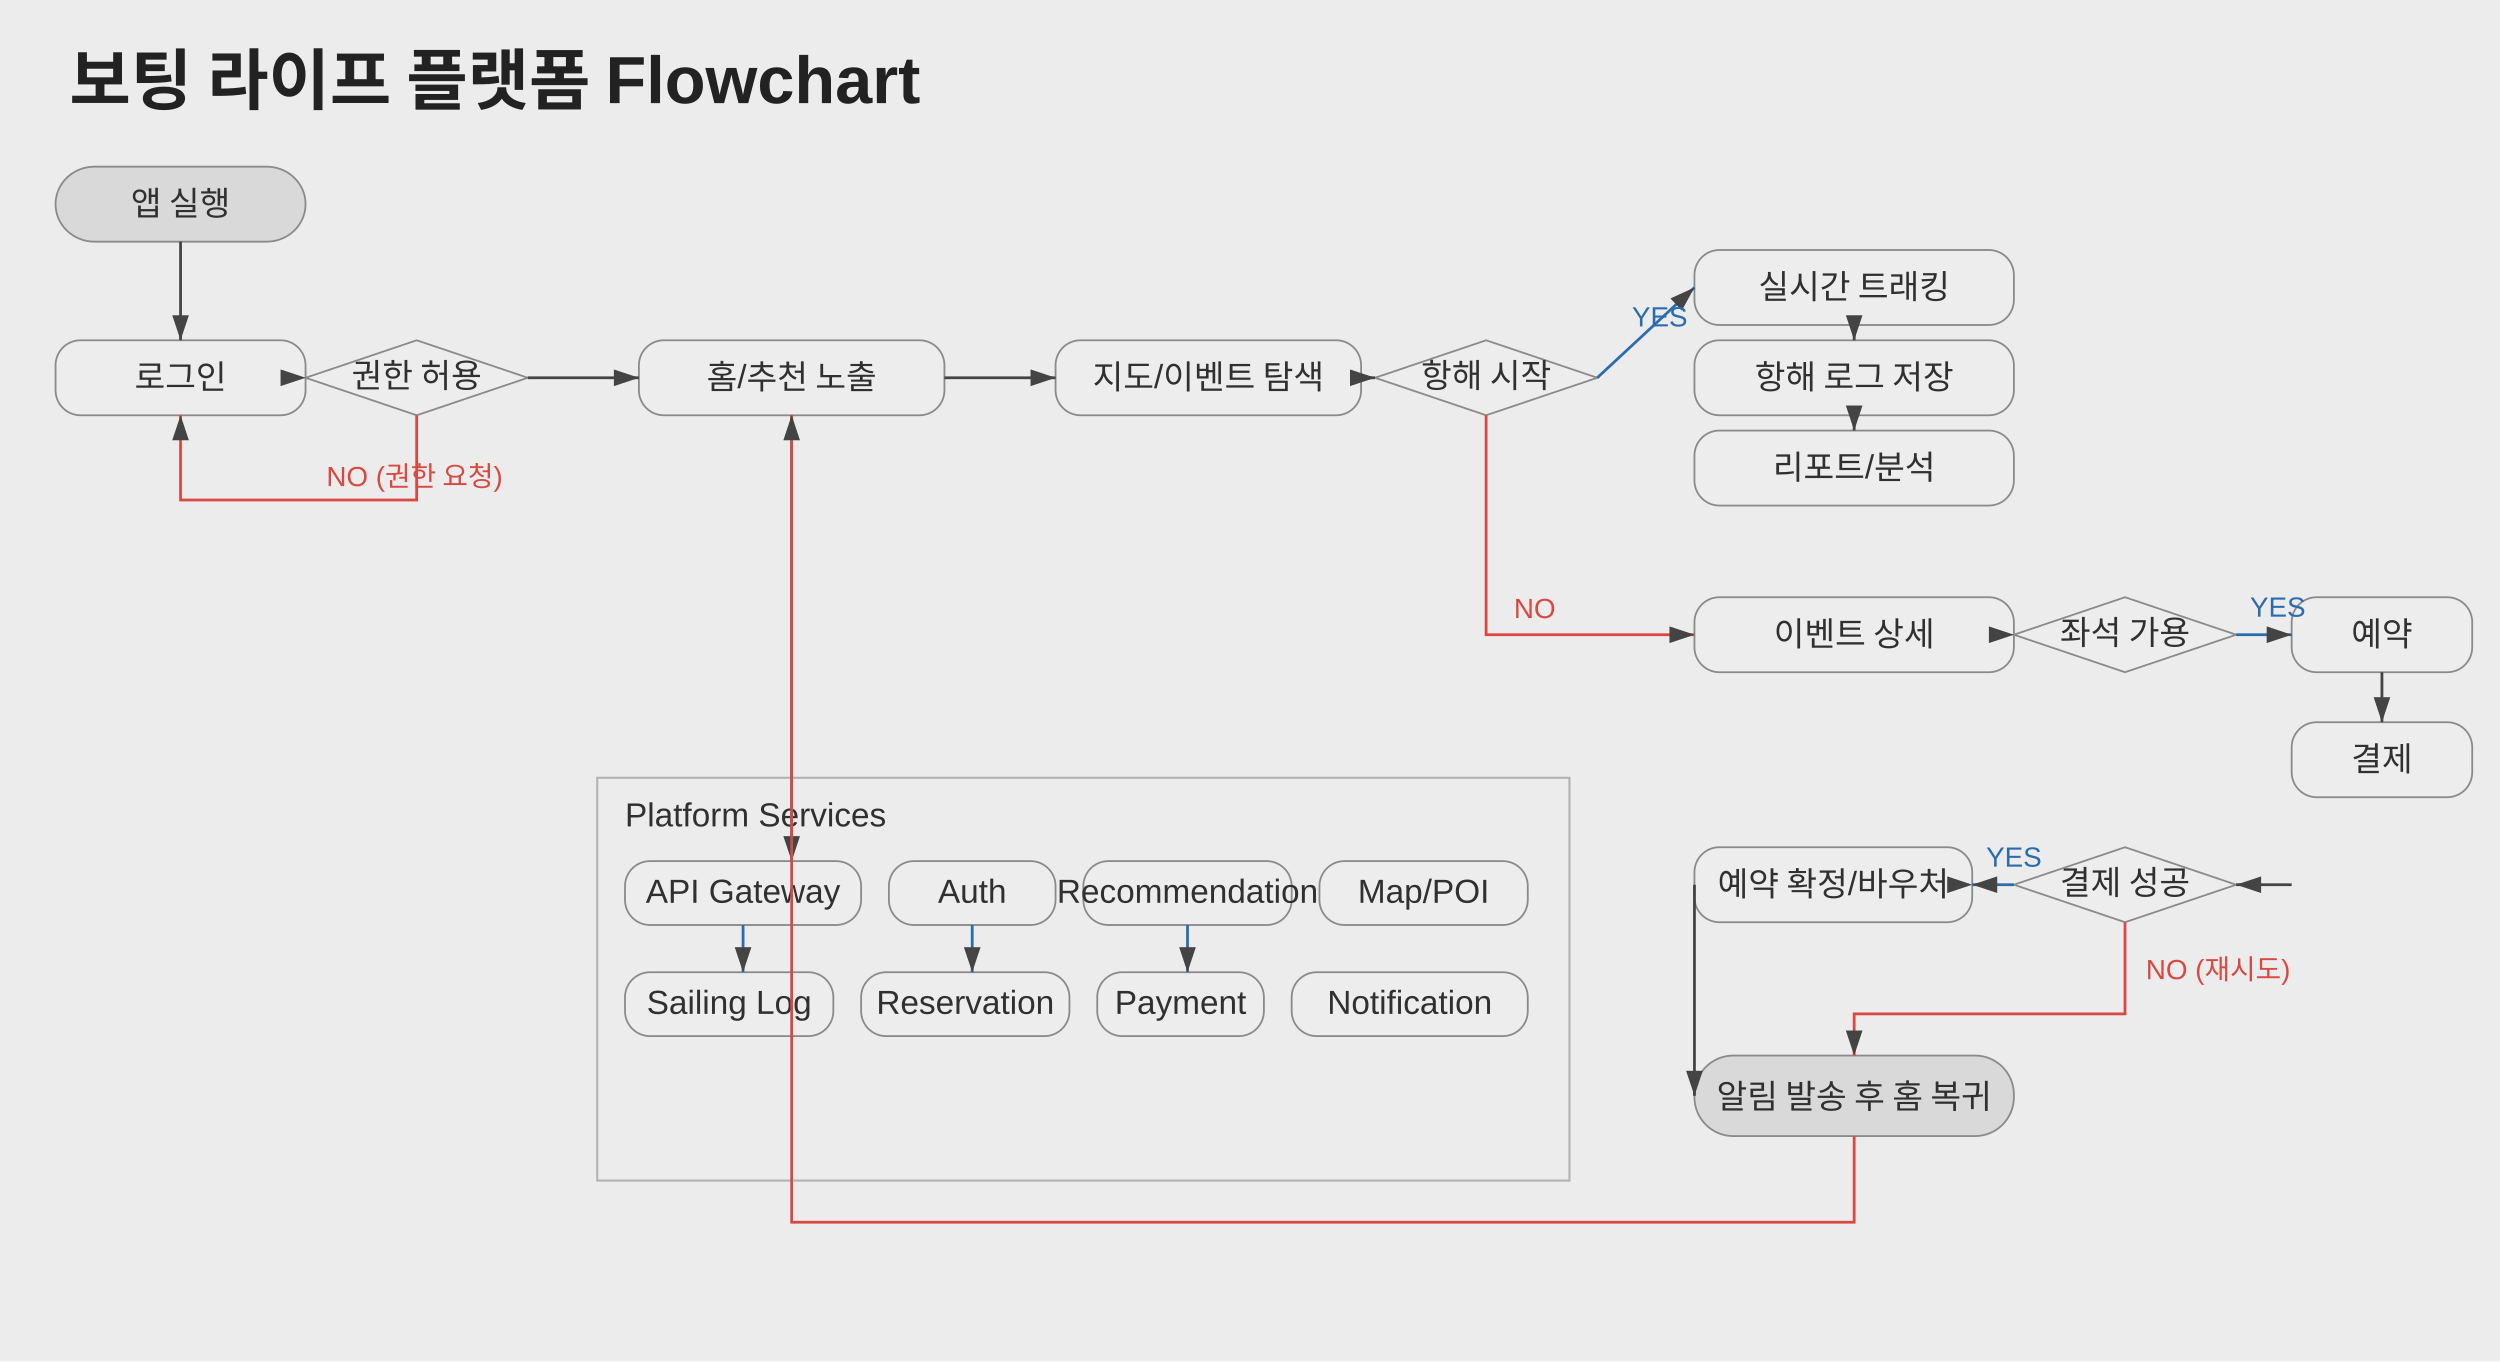
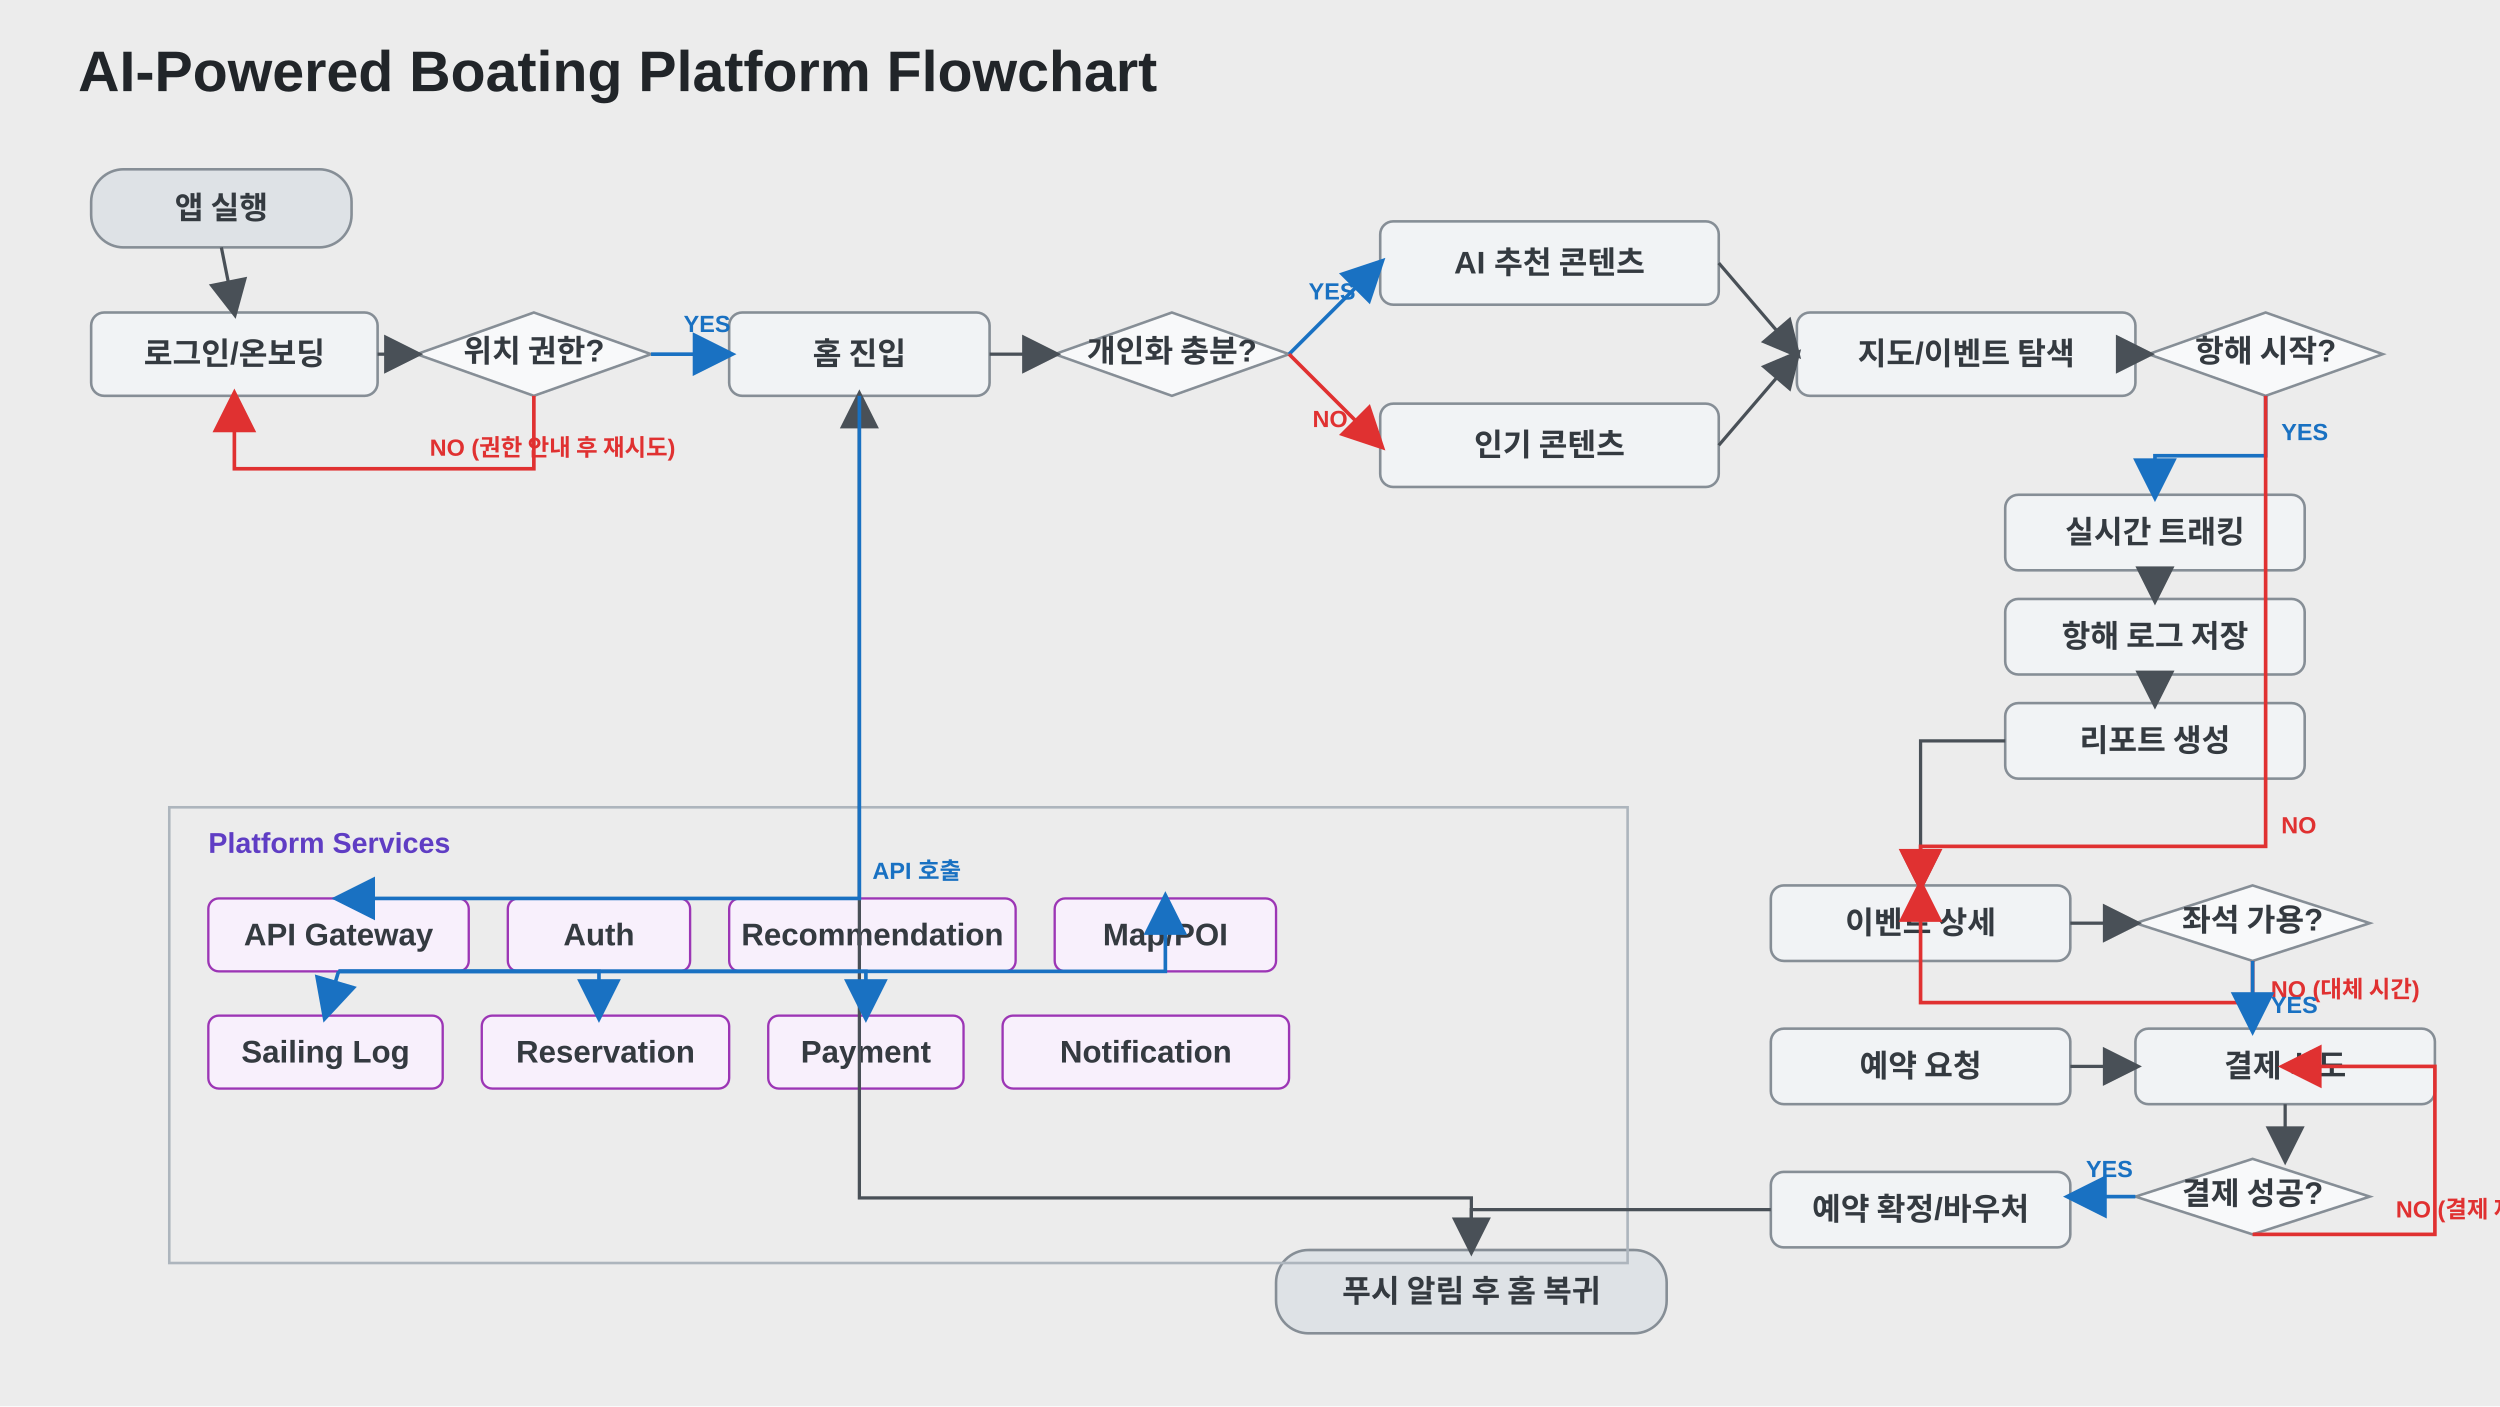
- <svg xmlns="http://www.w3.org/2000/svg" width="1800" height="980" viewBox="0 0 1800 980">
+ <svg xmlns="http://www.w3.org/2000/svg" width="1920" height="1080" viewBox="0 0 1920 1080">
  <defs>
-     <marker id="arrow" markerWidth="10" markerHeight="10" refX="9" refY="3" orient="auto" markerUnits="strokeWidth">
-       <path d="M0,0 L0,6 L9,3 z" fill="#444" />
+     <marker id="arrowGray" markerWidth="12" markerHeight="12" refX="10" refY="6" orient="auto">
+       <path d="M0,0 L12,6 L0,12 z" fill="#495057" />
+     </marker>
+     <marker id="arrowBlue" markerWidth="12" markerHeight="12" refX="10" refY="6" orient="auto">
+       <path d="M0,0 L12,6 L0,12 z" fill="#1971c2" />
+     </marker>
+     <marker id="arrowRed" markerWidth="12" markerHeight="12" refX="10" refY="6" orient="auto">
+       <path d="M0,0 L12,6 L0,12 z" fill="#e03131" />
    </marker>
    <style>
-       .title{font:700 48px 'Noto Sans KR',Arial,sans-serif;fill:#222}
-       .box{fill:#ededed;stroke:#8a8a8a;stroke-width:1.3;rx:18;ry:18}
-       .term{fill:#d9d9d9;stroke:#8a8a8a;stroke-width:1.3;rx:28;ry:28}
-       .decision{fill:#ededed;stroke:#8a8a8a;stroke-width:1.3}
-       .txt{font:24px 'Noto Sans KR',Arial,sans-serif;fill:#303030}
-       .small{font:20px 'Noto Sans KR',Arial,sans-serif;fill:#2b6cb0}
-       .no{font:20px 'Noto Sans KR',Arial,sans-serif;fill:#d94841}
-       .line{stroke:#444;stroke-width:2;fill:none;marker-end:url(#arrow)}
-       .line2{stroke:#d94841;stroke-width:2;fill:none;marker-end:url(#arrow)}
-       .line3{stroke:#2b6cb0;stroke-width:2;fill:none;marker-end:url(#arrow)}
+       .title { font: 700 44px Arial, sans-serif; fill: #212529; }
+       .node { fill: #f1f3f5; stroke: #868e96; stroke-width: 2; rx: 10; ry: 10; }
+       .terminal { fill: #dee2e6; stroke: #868e96; stroke-width: 2; rx: 25; ry: 25; }
+       .decision { fill: #f8f9fa; stroke: #868e96; stroke-width: 2; }
+       .text { font: 600 24px Arial, sans-serif; fill: #343a40; }
+       .service { fill: #f8f0fc; stroke: #9c36b5; stroke-width: 1.8; rx: 8; ry: 8; }
+       .serviceTitle { font: 700 22px Arial, sans-serif; fill: #5f3dc4; }
+       .yes { font: 700 18px Arial, sans-serif; fill: #1971c2; }
+       .no { font: 700 18px Arial, sans-serif; fill: #e03131; }
+       .arrow { stroke: #495057; stroke-width: 2.5; fill: none; marker-end: url(#arrowGray); }
+       .arrowYes { stroke: #1971c2; stroke-width: 2.8; fill: none; marker-end: url(#arrowBlue); }
+       .arrowNo { stroke: #e03131; stroke-width: 2.8; fill: none; marker-end: url(#arrowRed); }
    </style>
  </defs>
-   <rect width="1800" height="980" fill="#ececec" />
-   <text x="50" y="75" class="title">보팅 라이프 플랫폼 Flowchart</text>
-   <rect class="term" x="40" y="120" width="180" height="54" />
-   <text class="txt" x="130" y="155" text-anchor="middle">앱 실행</text>
-   <rect class="box" x="40" y="245" width="180" height="54" />
-   <text class="txt" x="130" y="280" text-anchor="middle">로그인</text>
-   <polygon class="decision" points="300,245 380,272 300,299 220,272" />
-   <text class="txt" x="300" y="279" text-anchor="middle">권한 허용</text>
-   <rect class="box" x="460" y="245" width="220" height="54" />
-   <text class="txt" x="570" y="280" text-anchor="middle">홈/추천 노출</text>
-   <rect class="box" x="760" y="245" width="220" height="54" />
-   <text class="txt" x="870" y="280" text-anchor="middle">지도/이벤트 탐색</text>
-   <polygon class="decision" points="1070,245 1150,272 1070,299 990,272" />
-   <text class="txt" x="1070" y="279" text-anchor="middle">항해 시작</text>
-   <rect class="box" x="1220" y="180" width="230" height="54" />
-   <text class="txt" x="1335" y="215" text-anchor="middle">실시간 트래킹</text>
-   <rect class="box" x="1220" y="245" width="230" height="54" />
-   <text class="txt" x="1335" y="280" text-anchor="middle">항해 로그 저장</text>
-   <rect class="box" x="1220" y="310" width="230" height="54" />
-   <text class="txt" x="1335" y="345" text-anchor="middle">리포트/분석</text>
-   <rect class="box" x="1220" y="430" width="230" height="54" />
-   <text class="txt" x="1335" y="465" text-anchor="middle">이벤트 상세</text>
-   <polygon class="decision" points="1530,430 1610,457 1530,484 1450,457" />
-   <text class="txt" x="1530" y="464" text-anchor="middle">좌석 가용</text>
-   <rect class="box" x="1650" y="430" width="130" height="54" />
-   <text class="txt" x="1715" y="465" text-anchor="middle">예약</text>
-   <rect class="box" x="1650" y="520" width="130" height="54" />
-   <text class="txt" x="1715" y="555" text-anchor="middle">결제</text>
-   <polygon class="decision" points="1530,610 1610,637 1530,664 1450,637" />
-   <text class="txt" x="1530" y="644" text-anchor="middle">결제 성공</text>
-   <rect class="box" x="1220" y="610" width="200" height="54" />
-   <text class="txt" x="1320" y="645" text-anchor="middle">예약 확정/바우처</text>
-   <rect class="term" x="1220" y="760" width="230" height="58" />
-   <text class="txt" x="1335" y="798" text-anchor="middle">알림 발송 후 홈 복귀</text>
-   <rect x="430" y="560" width="700" height="290" fill="none" stroke="#b3b3b3" stroke-width="1.5" />
-   <text class="txt" x="450" y="595">Platform Services</text>
-   <rect class="box" x="450" y="620" width="170" height="46" />
-   <text class="txt" x="535" y="650" text-anchor="middle">API Gateway</text>
-   <rect class="box" x="640" y="620" width="120" height="46" />
-   <text class="txt" x="700" y="650" text-anchor="middle">Auth</text>
-   <rect class="box" x="780" y="620" width="150" height="46" />
-   <text class="txt" x="855" y="650" text-anchor="middle">Recommendation</text>
-   <rect class="box" x="950" y="620" width="150" height="46" />
-   <text class="txt" x="1025" y="650" text-anchor="middle">Map/POI</text>
-   <rect class="box" x="450" y="700" width="150" height="46" />
-   <text class="txt" x="525" y="730" text-anchor="middle">Sailing Log</text>
-   <rect class="box" x="620" y="700" width="150" height="46" />
-   <text class="txt" x="695" y="730" text-anchor="middle">Reservation</text>
-   <rect class="box" x="790" y="700" width="120" height="46" />
-   <text class="txt" x="850" y="730" text-anchor="middle">Payment</text>
-   <rect class="box" x="930" y="700" width="170" height="46" />
-   <text class="txt" x="1015" y="730" text-anchor="middle">Notification</text>
-   <path class="line" d="M130 174 L130 245" />
-   <path class="line" d="M220 272 L220 272" />
-   <path class="line" d="M380 272 L460 272" />
-   <path class="line" d="M680 272 L760 272" />
-   <path class="line" d="M980 272 L990 272" />
-   <path class="line3" d="M1150 272 L1220 207" />
-   <text class="small" x="1175" y="235">YES</text>
-   <path class="line" d="M1335 234 L1335 245" />
-   <path class="line" d="M1335 299 L1335 310" />
-   <path class="line2" d="M1070 299 L1070 457 L1220 457" />
-   <text class="no" x="1090" y="445">NO</text>
-   <path class="line" d="M1450 457 L1450 457" />
-   <path class="line3" d="M1610 457 L1650 457" />
-   <text class="small" x="1620" y="444">YES</text>
-   <path class="line" d="M1715 484 L1715 520" />
-   <path class="line" d="M1650 637 L1610 637" />
-   <path class="line3" d="M1450 637 L1420 637" />
-   <text class="small" x="1430" y="624">YES</text>
-   <path class="line" d="M1420 637 L1420 637" />
-   <path class="line" d="M1220 637 L1220 789" />
-   <path class="line2" d="M1530 664 L1530 730 L1335 730 L1335 760" />
-   <text class="no" x="1545" y="705">NO (재시도)</text>
-   <path class="line2" d="M300 299 L300 360 L130 360 L130 299" />
-   <text class="no" x="235" y="350">NO (권한 요청)</text>
-   <path class="line3" d="M570 299 L570 620" />
-   <path class="line3" d="M535 666 L535 700" />
-   <path class="line3" d="M700 666 L700 700" />
-   <path class="line3" d="M855 666 L855 700" />
-   <path class="line2" d="M1335 818 L1335 880 L570 880 L570 299" />
+   <rect width="1920" height="1080" fill="#ececec" />
+   <text x="60" y="70" class="title">AI-Powered Boating Platform Flowchart</text>
+   <rect class="terminal" x="70" y="130" width="200" height="60" />
+   <text class="text" x="170" y="168" text-anchor="middle">앱 실행</text>
+   <rect class="node" x="70" y="240" width="220" height="64" />
+   <text class="text" x="180" y="280" text-anchor="middle">로그인/온보딩</text>
+   <polygon class="decision" points="410,240 500,272 410,304 320,272" />
+   <text class="text" x="410" y="278" text-anchor="middle">위치 권한?</text>
+   <rect class="node" x="560" y="240" width="200" height="64" />
+   <text class="text" x="660" y="280" text-anchor="middle">홈 진입</text>
+   <polygon class="decision" points="900,240 990,272 900,304 810,272" />
+   <text class="text" x="900" y="278" text-anchor="middle">개인화 충분?</text>
+   <rect class="node" x="1060" y="170" width="260" height="64" />
+   <text class="text" x="1190" y="210" text-anchor="middle">AI 추천 콘텐츠</text>
+   <rect class="node" x="1060" y="310" width="260" height="64" />
+   <text class="text" x="1190" y="350" text-anchor="middle">인기 콘텐츠</text>
+   <rect class="node" x="1380" y="240" width="260" height="64" />
+   <text class="text" x="1510" y="280" text-anchor="middle">지도/이벤트 탐색</text>
+   <polygon class="decision" points="1740,240 1830,272 1740,304 1650,272" />
+   <text class="text" x="1740" y="278" text-anchor="middle">항해 시작?</text>
+   <rect class="node" x="1540" y="380" width="230" height="58" />
+   <text class="text" x="1655" y="417" text-anchor="middle">실시간 트래킹</text>
+   <rect class="node" x="1540" y="460" width="230" height="58" />
+   <text class="text" x="1655" y="497" text-anchor="middle">항해 로그 저장</text>
+   <rect class="node" x="1540" y="540" width="230" height="58" />
+   <text class="text" x="1655" y="577" text-anchor="middle">리포트 생성</text>
+   <rect class="node" x="1360" y="680" width="230" height="58" />
+   <text class="text" x="1475" y="717" text-anchor="middle">이벤트 상세</text>
+   <polygon class="decision" points="1730,680 1820,709 1730,738 1640,709" />
+   <text class="text" x="1730" y="715" text-anchor="middle">좌석 가용?</text>
+   <rect class="node" x="1360" y="790" width="230" height="58" />
+   <text class="text" x="1475" y="827" text-anchor="middle">예약 요청</text>
+   <rect class="node" x="1640" y="790" width="230" height="58" />
+   <text class="text" x="1755" y="827" text-anchor="middle">결제 시도</text>
+   <polygon class="decision" points="1730,890 1820,919 1730,948 1640,919" />
+   <text class="text" x="1730" y="925" text-anchor="middle">결제 성공?</text>
+   <rect class="node" x="1360" y="900" width="230" height="58" />
+   <text class="text" x="1475" y="937" text-anchor="middle">예약 확정/바우처</text>
+   <rect class="terminal" x="980" y="960" width="300" height="64" />
+   <text class="text" x="1130" y="1000" text-anchor="middle">푸시 알림 후 홈 복귀</text>
+   <rect x="130" y="620" width="1120" height="350" fill="none" stroke="#adb5bd" stroke-width="2" />
+   <text x="160" y="655" class="serviceTitle">Platform Services</text>
+   <rect class="service" x="160" y="690" width="200" height="56" />
+   <text class="text" x="260" y="726" text-anchor="middle">API Gateway</text>
+   <rect class="service" x="390" y="690" width="140" height="56" />
+   <text class="text" x="460" y="726" text-anchor="middle">Auth</text>
+   <rect class="service" x="560" y="690" width="220" height="56" />
+   <text class="text" x="670" y="726" text-anchor="middle">Recommendation</text>
+   <rect class="service" x="810" y="690" width="170" height="56" />
+   <text class="text" x="895" y="726" text-anchor="middle">Map/POI</text>
+   <rect class="service" x="160" y="780" width="180" height="56" />
+   <text class="text" x="250" y="816" text-anchor="middle">Sailing Log</text>
+   <rect class="service" x="370" y="780" width="190" height="56" />
+   <text class="text" x="465" y="816" text-anchor="middle">Reservation</text>
+   <rect class="service" x="590" y="780" width="150" height="56" />
+   <text class="text" x="665" y="816" text-anchor="middle">Payment</text>
+   <rect class="service" x="770" y="780" width="220" height="56" />
+   <text class="text" x="880" y="816" text-anchor="middle">Notification</text>
+   <path class="arrow" d="M170 190 L180 240" />
+   <path class="arrow" d="M290 272 L320 272" />
+   <path class="arrowYes" d="M500 272 L560 272" />
+   <text class="yes" x="525" y="255">YES</text>
+   <path class="arrowNo" d="M410 304 L410 360 L180 360 L180 304" />
+   <text class="no" x="330" y="350">NO (권한 안내 후 재시도)</text>
+   <path class="arrow" d="M760 272 L810 272" />
+   <path class="arrowYes" d="M990 272 L1060 202" />
+   <text class="yes" x="1005" y="230">YES</text>
+   <path class="arrowNo" d="M990 272 L1060 342" />
+   <text class="no" x="1008" y="328">NO</text>
+   <path class="arrow" d="M1320 202 L1380 272" />
+   <path class="arrow" d="M1320 342 L1380 272" />
+   <path class="arrow" d="M1640 272 L1650 272" />
+   <path class="arrowYes" d="M1740 304 L1740 350 L1655 350 L1655 380" />
+   <text class="yes" x="1752" y="338">YES</text>
+   <path class="arrow" d="M1655 438 L1655 460" />
+   <path class="arrow" d="M1655 518 L1655 540" />
+   <path class="arrow" d="M1540 569 L1475 569 L1475 680" />
+   <path class="arrowNo" d="M1740 304 L1740 650 L1475 650 L1475 680" />
+   <text class="no" x="1752" y="640">NO</text>
+   <path class="arrow" d="M1590 709 L1640 709" />
+   <path class="arrowNo" d="M1730 738 L1730 770 L1475 770 L1475 680" />
+   <text class="no" x="1744" y="766">NO (대체 시간)</text>
+   <path class="arrowYes" d="M1730 738 L1730 790" />
+   <text class="yes" x="1744" y="778">YES</text>
+   <path class="arrow" d="M1590 819 L1640 819" />
+   <path class="arrow" d="M1755 848 L1755 890" />
+   <path class="arrowNo" d="M1730 948 L1870 948 L1870 819 L1755 819" />
+   <text class="no" x="1840" y="935">NO (결제 재시도)</text>
+   <path class="arrowYes" d="M1640 919 L1590 919" />
+   <text class="yes" x="1602" y="904">YES</text>
+   <path class="arrow" d="M1360 929 L1130 929 L1130 960" />
+   <path class="arrow" d="M1130 960 L1130 920 L660 920 L660 304" />
+   <path class="arrowYes" d="M660 304 L660 690 L260 690" />
+   <path class="arrowYes" d="M260 746 L250 780" />
+   <path class="arrowYes" d="M260 746 L460 746 L460 780" />
+   <path class="arrowYes" d="M260 746 L665 746 L665 780" />
+   <path class="arrowYes" d="M260 746 L895 746 L895 690" />
+   <text class="yes" x="670" y="675">API 호출</text>
</svg>
